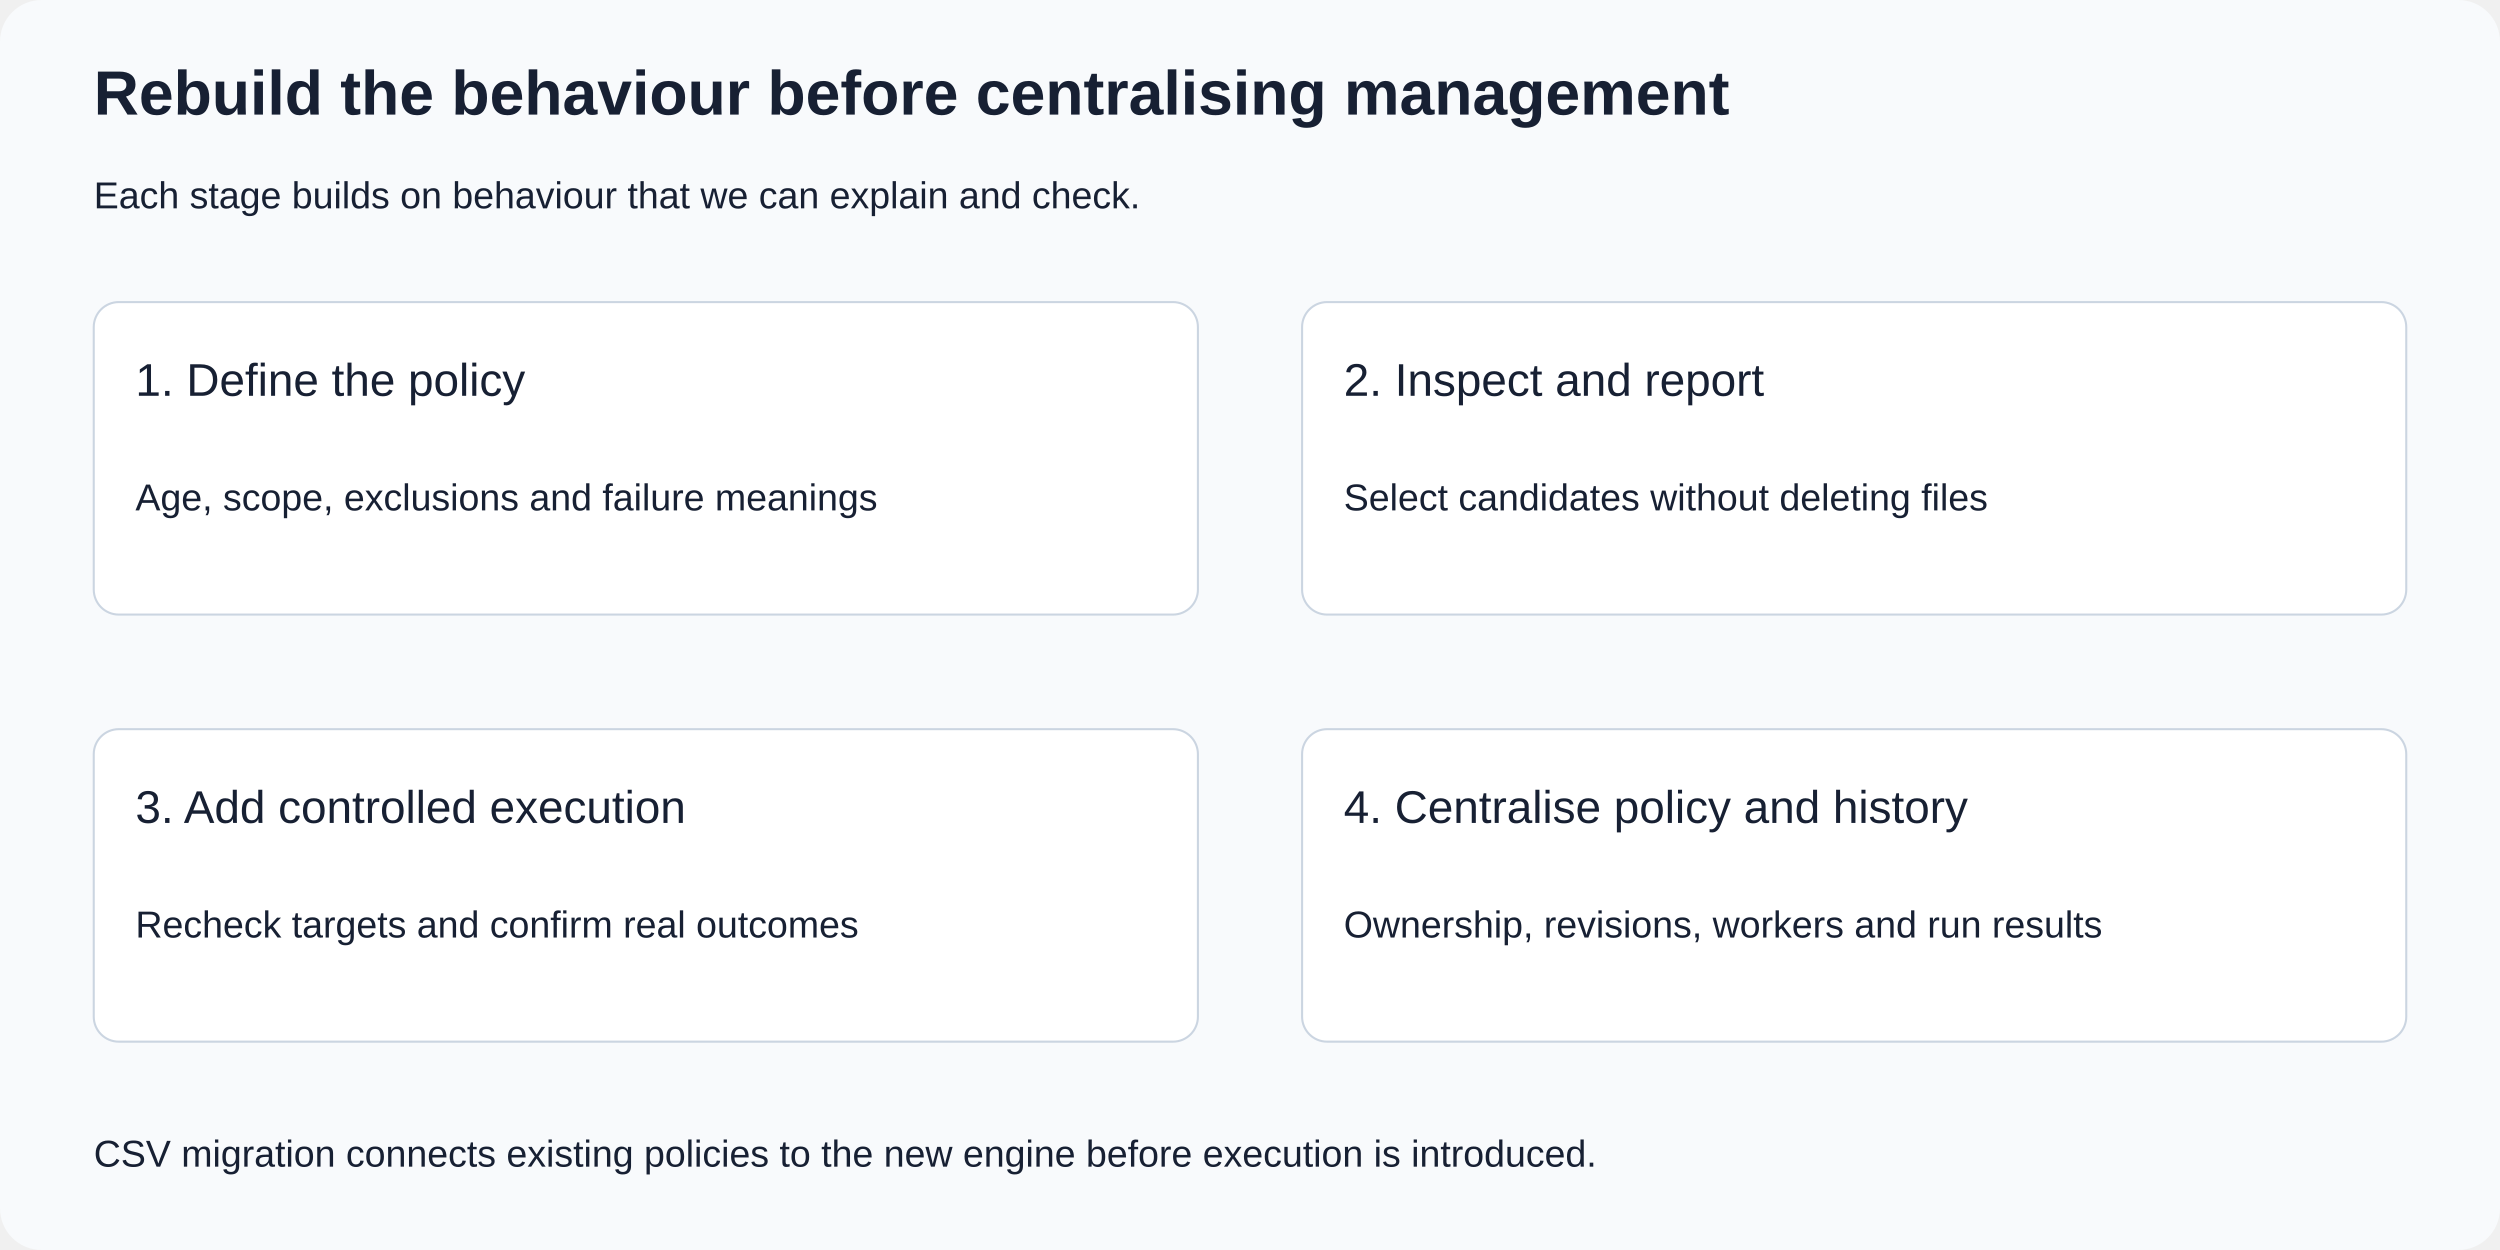
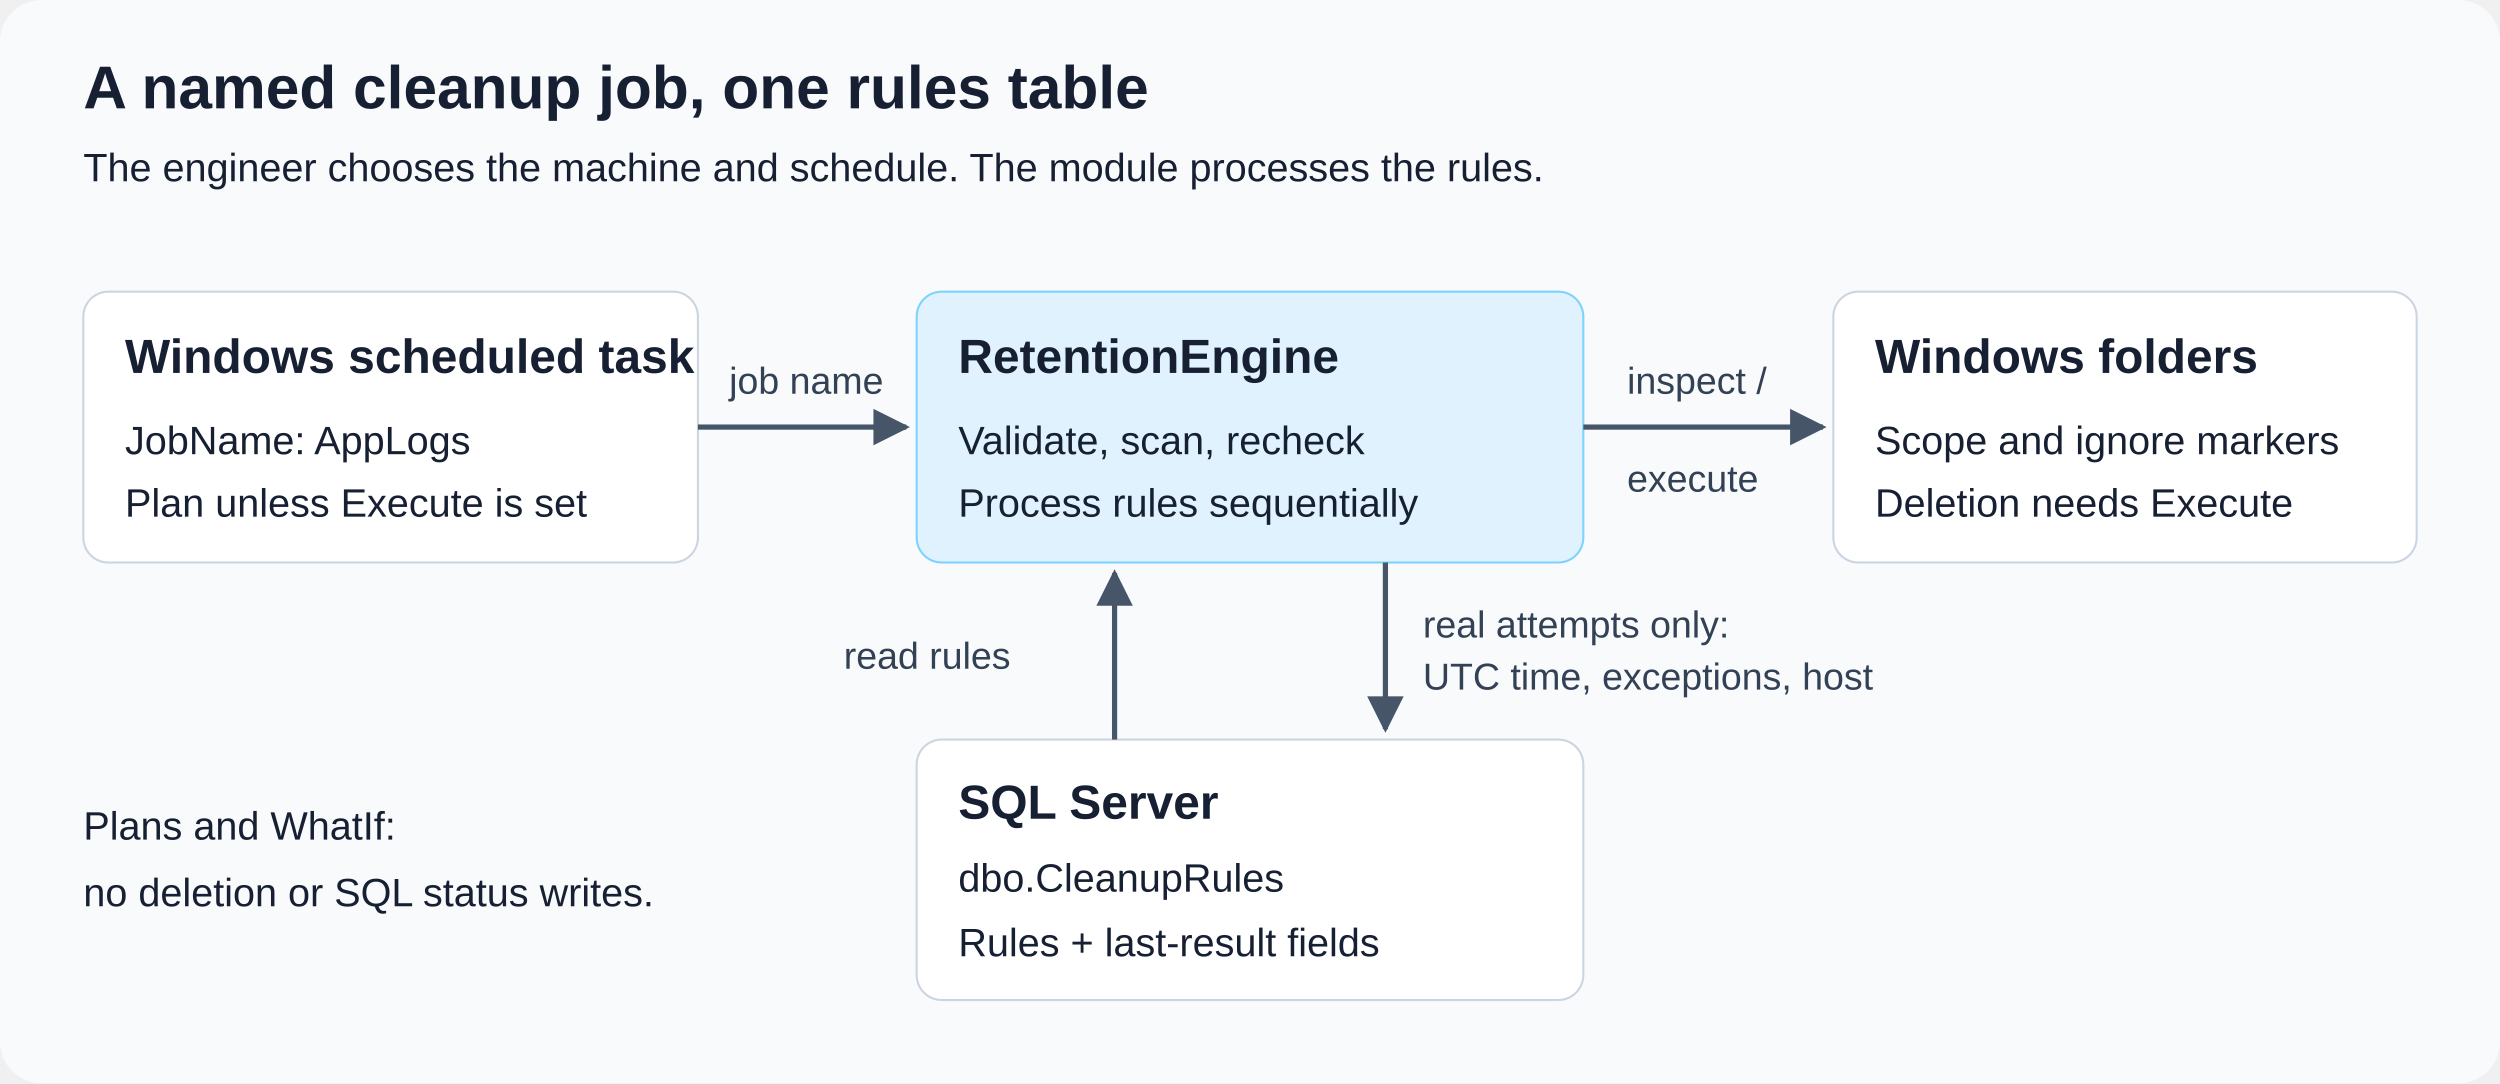
- <svg xmlns="http://www.w3.org/2000/svg" width="1200" height="600" viewBox="0 0 1200 600" role="img" aria-labelledby="title desc">
-   <rect width="1200" height="600" rx="20" fill="#f8fafc" />
-   <style>text{font-family:Arial,sans-serif;fill:#172033}.title{font-size:30px;font-weight:700}.label{font-size:22px}.small{font-size:18px}</style>
-   <text x="45" y="55" class="title">Rebuild the behaviour before centralising management</text>
-   <text x="45" y="100" class="small">Each stage builds on behaviour that we can explain and check.</text>
-   <rect x="45" y="145" width="530" height="150" rx="12" fill="#fff" stroke="#cbd5e1" />
-   <text x="65" y="190" class="label">1. Define the policy</text>
-   <text x="65" y="245" class="small">Age, scope, exclusions and failure meanings</text>
-   <rect x="625" y="145" width="530" height="150" rx="12" fill="#fff" stroke="#cbd5e1" />
-   <text x="645" y="190" class="label">2. Inspect and report</text>
-   <text x="645" y="245" class="small">Select candidates without deleting files</text>
-   <rect x="45" y="350" width="530" height="150" rx="12" fill="#fff" stroke="#cbd5e1" />
-   <text x="65" y="395" class="label">3. Add controlled execution</text>
-   <text x="65" y="450" class="small">Recheck targets and confirm real outcomes</text>
-   <rect x="625" y="350" width="530" height="150" rx="12" fill="#fff" stroke="#cbd5e1" />
-   <text x="645" y="395" class="label">4. Centralise policy and history</text>
-   <text x="645" y="450" class="small">Ownership, revisions, workers and run results</text>
-   <text x="45" y="560" class="small">CSV migration connects existing policies to the new engine before execution is introduced.</text>
+ <svg xmlns="http://www.w3.org/2000/svg" width="1200" height="520" viewBox="0 0 1200 520" role="img" aria-labelledby="title desc">
+   <defs>
+     <marker id="arrow" viewBox="0 0 10 10" refX="9" refY="5" markerWidth="7" markerHeight="7" orient="auto-start-reverse">
+       <path d="M 0 0 L 10 5 L 0 10 Z" fill="#475569" />
+     </marker>
+   </defs>
+   <style>
+     text { font-family: Arial, sans-serif; fill: #172033; }
+     .title { font-size: 29px; font-weight: 700; }
+     .heading { font-size: 23px; font-weight: 700; }
+     .body { font-size: 19px; }
+     .label { font-size: 18px; fill: #334155; }
+     .line { fill: none; stroke: #475569; stroke-width: 2.5; marker-end: url(#arrow); }
+   </style>
+   <rect width="1200" height="520" rx="20" fill="#f8fafc" />
+   <text x="40" y="52" class="title">A named cleanup job, one rules table</text>
+   <text x="40" y="87" class="body">The engineer chooses the machine and schedule. The module processes the rules.</text>
+   <rect x="40" y="140" width="295" height="130" rx="12" fill="#fff" stroke="#cbd5e1" />
+   <text x="60" y="179" class="heading">Windows scheduled task</text>
+   <text x="60" y="218" class="body">JobName: AppLogs</text>
+   <text x="60" y="248" class="body">Plan unless Execute is set</text>
+   <path d="M 335 205 H 435" class="line" />
+   <text x="350" y="189" class="label">job name</text>
+   <rect x="440" y="140" width="320" height="130" rx="12" fill="#e0f2fe" stroke="#7dd3fc" />
+   <text x="460" y="179" class="heading">RetentionEngine</text>
+   <text x="460" y="218" class="body">Validate, scan, recheck</text>
+   <text x="460" y="248" class="body">Process rules sequentially</text>
+   <path d="M 760 205 H 875" class="line" />
+   <text x="781" y="189" class="label">inspect /</text>
+   <text x="781" y="236" class="label">execute</text>
+   <rect x="880" y="140" width="280" height="130" rx="12" fill="#fff" stroke="#cbd5e1" />
+   <text x="900" y="179" class="heading">Windows folders</text>
+   <text x="900" y="218" class="body">Scope and ignore markers</text>
+   <text x="900" y="248" class="body">Deletion needs Execute</text>
+   <rect x="440" y="355" width="320" height="125" rx="12" fill="#fff" stroke="#cbd5e1" />
+   <text x="460" y="393" class="heading">SQL Server</text>
+   <text x="460" y="428" class="body">dbo.CleanupRules</text>
+   <text x="460" y="459" class="body">Rules + last-result fields</text>
+   <path d="M 535 355 V 275" class="line" />
+   <text x="405" y="321" class="label">read rules</text>
+   <path d="M 665 270 V 350" class="line" />
+   <text x="683" y="306" class="label">real attempts only:</text>
+   <text x="683" y="331" class="label">UTC time, exceptions, host</text>
+   <text x="40" y="403" class="body">Plans and WhatIf:</text>
+   <text x="40" y="435" class="body">no deletion or SQL status writes.</text>
</svg>
